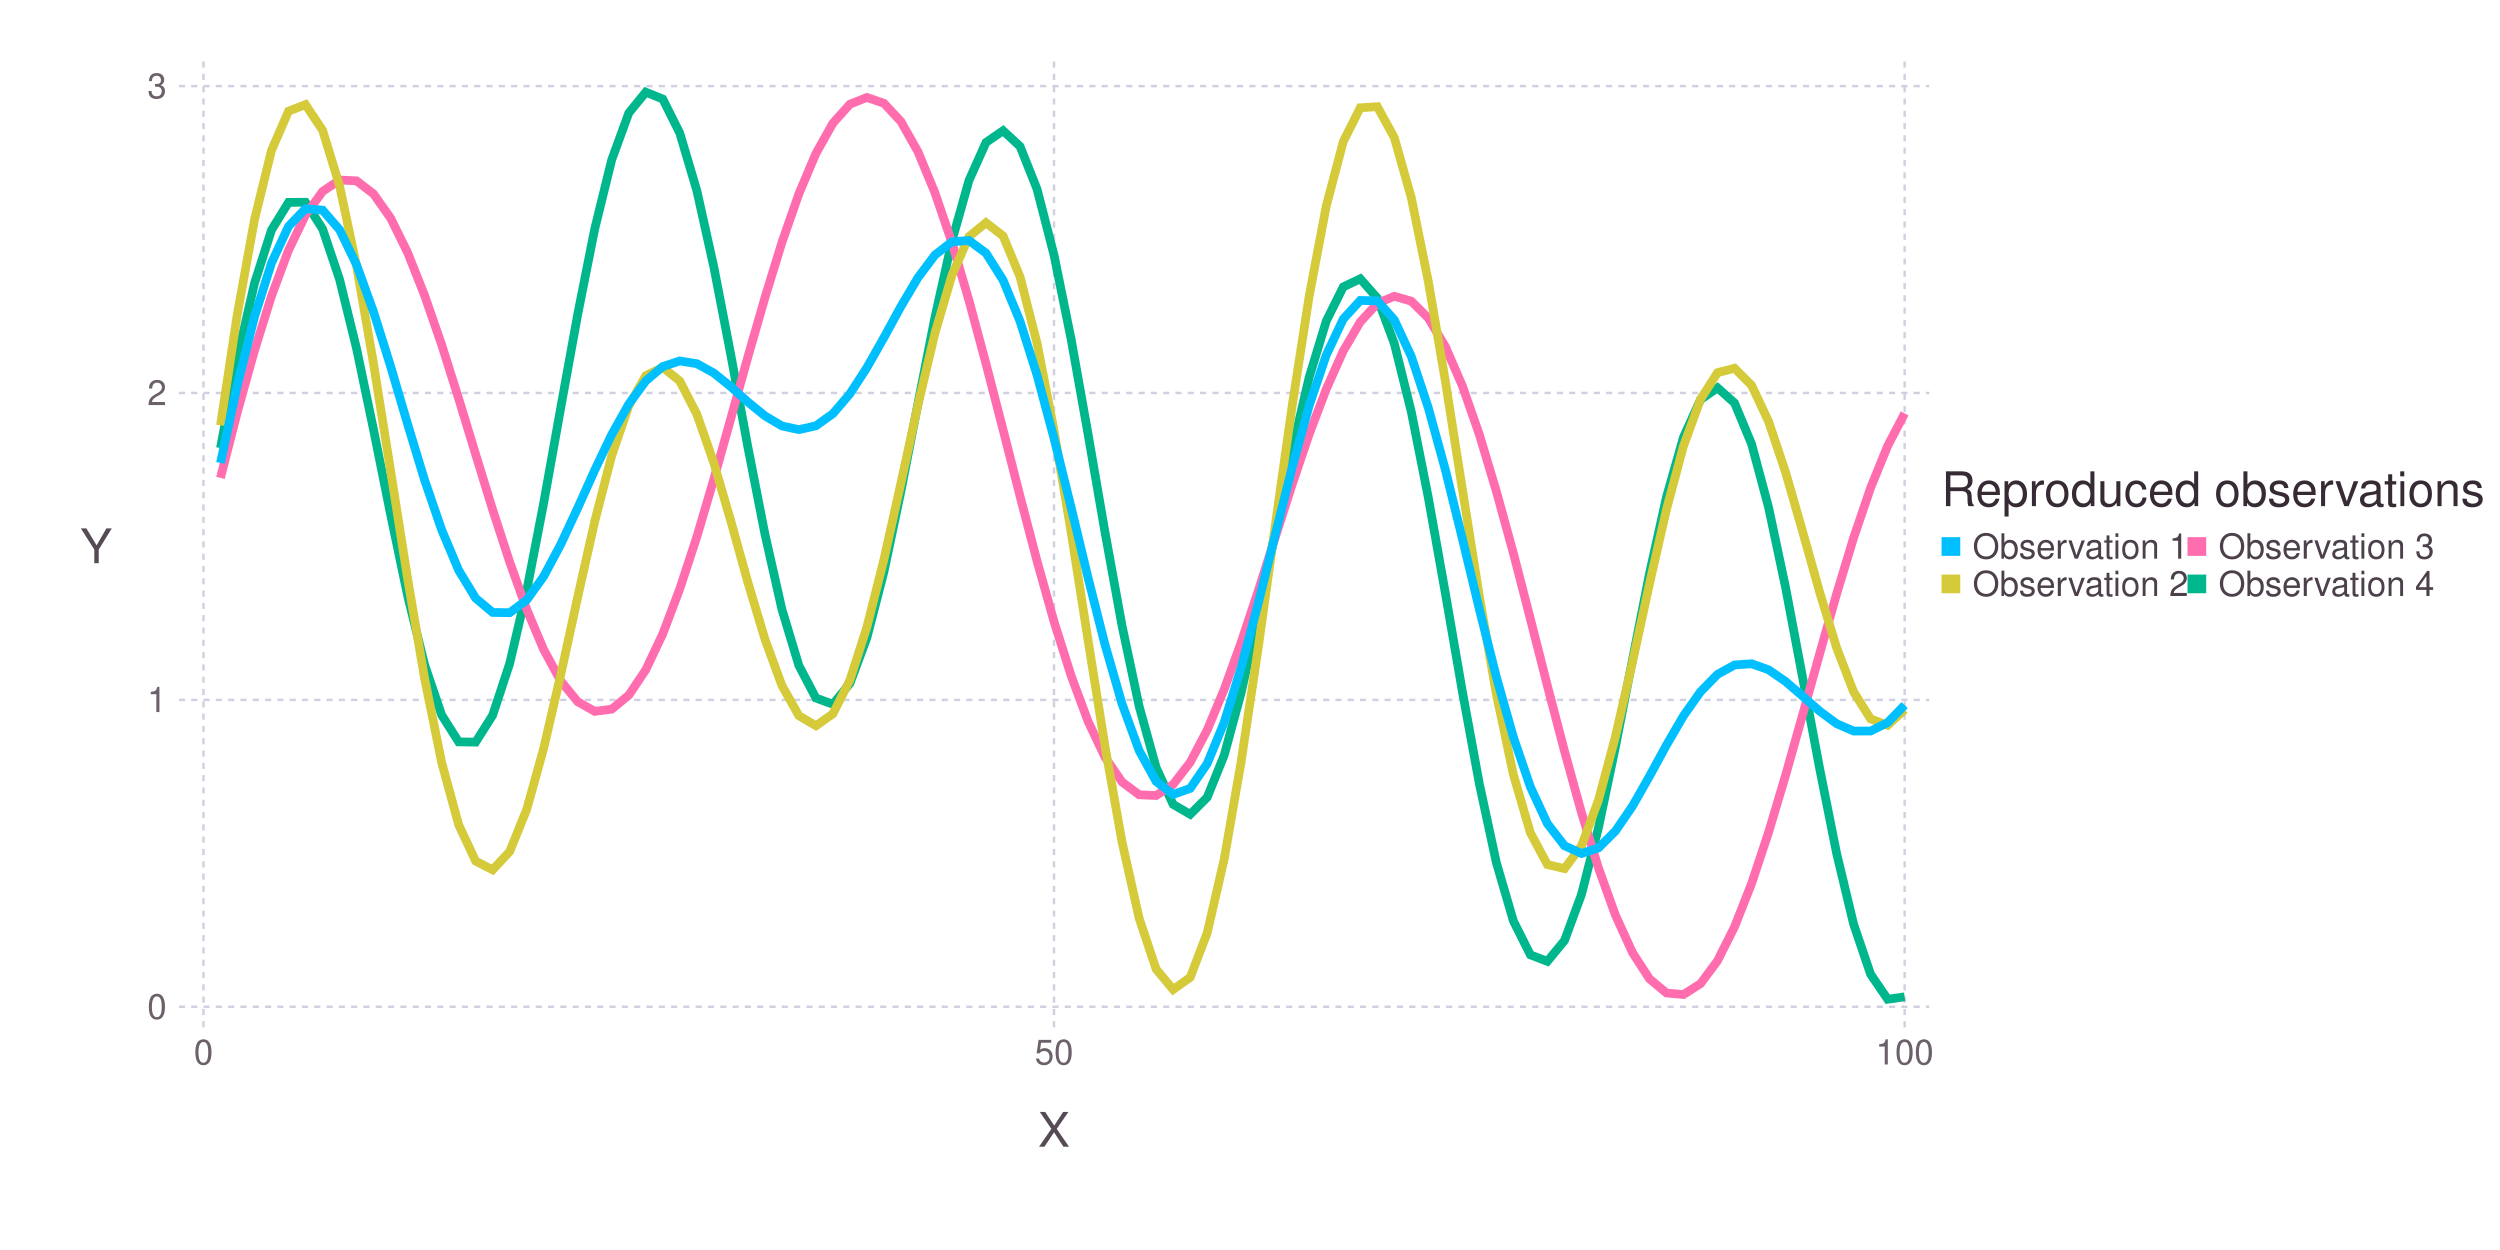
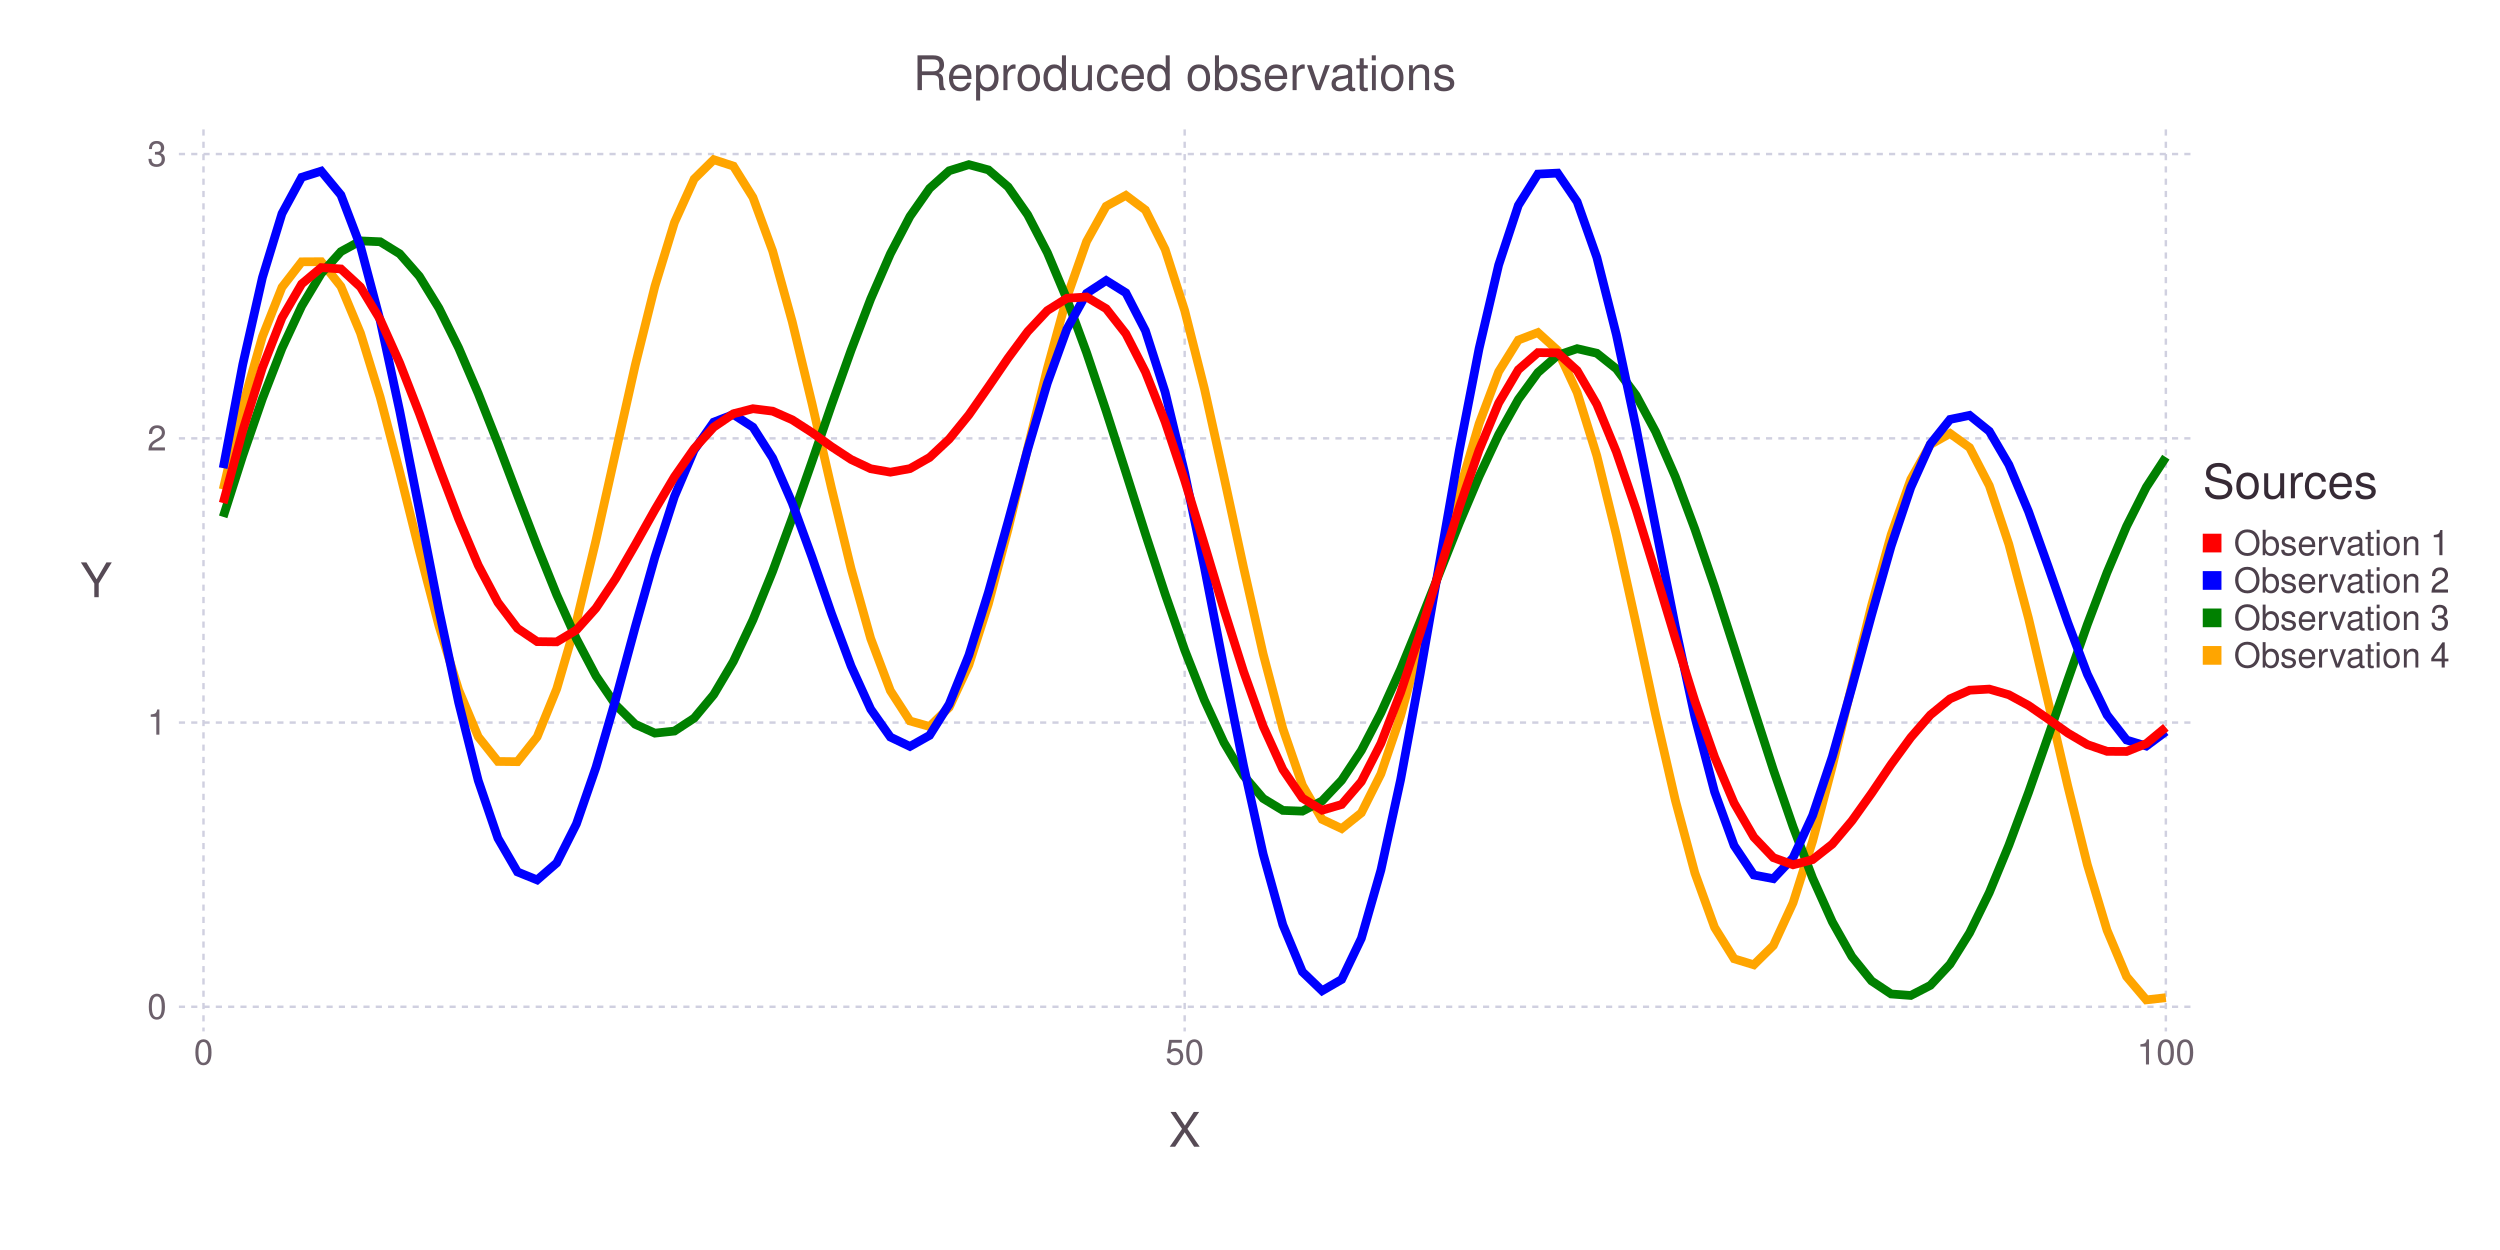
<svg xmlns="http://www.w3.org/2000/svg" version="1.2" width="203.2mm" height="101.6mm" viewBox="0 0 203.2 101.6" stroke="none" fill="#000000" stroke-width="0.3" font-size="3.88">
-   <g class="plotroot xscalable yscalable" id="img-3c8d3feb-1">
-     <g font-size="3.88" font-family="'PT Sans','Helvetica Neue','Helvetica',sans-serif" fill="#564A55" stroke="#000000" stroke-opacity="0.000" id="img-3c8d3feb-2">
-       <text x="85.67" y="90.88" text-anchor="middle" dy="0.6em">X</text>
-     </g>
-     <g class="guide xlabels" font-size="2.82" font-family="'PT Sans Caption','Helvetica Neue','Helvetica',sans-serif" fill="#6C606B" id="img-3c8d3feb-3">
-       <text x="16.54" y="84.83" text-anchor="middle" dy="0.6em">0</text>
-       <text x="85.67" y="84.83" text-anchor="middle" dy="0.6em">50</text>
-       <text x="154.81" y="84.83" text-anchor="middle" dy="0.6em">100</text>
-     </g>
-     <g class="guide colorkey" id="img-3c8d3feb-4">
-       <g fill="#4C404B" font-size="2.82" font-family="'PT Sans','Helvetica Neue','Helvetica',sans-serif" id="img-3c8d3feb-5">
-         <text x="180.32" y="44.42" dy="0.35em" id="img-3c8d3feb-6" class="color_Observation_3">Observation 3</text>
-         <text x="180.32" y="47.46" dy="0.35em" id="img-3c8d3feb-7" class="color_Observation_4">Observation 4</text>
-       </g>
-       <g stroke="#000000" stroke-opacity="0.000" id="img-3c8d3feb-8">
-         <rect x="177.8" y="43.66" width="1.52" height="1.52" id="img-3c8d3feb-9" fill="#FF6DAE" class="color_Observation_3" />
-         <rect x="177.8" y="46.7" width="1.52" height="1.52" id="img-3c8d3feb-10" fill="#00B78D" class="color_Observation_4" />
-       </g>
-       <g fill="#4C404B" font-size="2.82" font-family="'PT Sans','Helvetica Neue','Helvetica',sans-serif" id="img-3c8d3feb-11">
-         <text x="160.33" y="44.42" dy="0.35em" id="img-3c8d3feb-12" class="color_Observation_1">Observation 1</text>
-         <text x="160.33" y="47.46" dy="0.35em" id="img-3c8d3feb-13" class="color_Observation_2">Observation 2</text>
-       </g>
-       <g stroke="#000000" stroke-opacity="0.000" id="img-3c8d3feb-14">
-         <rect x="157.81" y="43.66" width="1.52" height="1.52" id="img-3c8d3feb-15" fill="#00BFFF" class="color_Observation_1" />
-         <rect x="157.81" y="46.7" width="1.52" height="1.52" id="img-3c8d3feb-16" fill="#D4CA3A" class="color_Observation_2" />
-       </g>
-       <g fill="#362A35" font-size="3.88" font-family="'PT Sans','Helvetica Neue','Helvetica',sans-serif" stroke="#000000" stroke-opacity="0.000" id="img-3c8d3feb-17">
-         <text x="157.81" y="41.14" id="img-3c8d3feb-18">Reproduced observations</text>
+   <g class="plotroot xscalable yscalable" id="img-ee1e8667-1">
+     <g font-size="3.88" font-family="'PT Sans','Helvetica Neue','Helvetica',sans-serif" fill="#564A55" stroke="#000000" stroke-opacity="0.000" id="img-ee1e8667-2">
+       <g transform="translate(96.29,90.88)">
+         <g class="primitive">
+           <text text-anchor="middle" dy="0.6em">X</text>
+         </g>
      </g>
    </g>
-     <g clip-path="url(#img-3c8d3feb-19)">
-       <g id="img-3c8d3feb-20">
-         <g pointer-events="visible" opacity="1" fill="#000000" fill-opacity="0.000" stroke="#000000" stroke-opacity="0.000" class="guide background" id="img-3c8d3feb-21">
-           <rect x="14.54" y="5" width="142.27" height="78.83" id="img-3c8d3feb-22" />
+     <g class="guide xlabels" font-size="2.82" font-family="'PT Sans Caption','Helvetica Neue','Helvetica',sans-serif" fill="#6C606B" id="img-ee1e8667-3">
+       <g transform="translate(16.54,84.83)">
+         <g class="primitive">
+           <text text-anchor="middle" dy="0.6em">0</text>
        </g>
-         <g class="guide ygridlines xfixed" stroke-dasharray="0.5,0.5" stroke-width="0.2" stroke="#D0D0E0" id="img-3c8d3feb-23">
-           <path fill="none" d="M14.54,81.83 L 156.81 81.83" id="img-3c8d3feb-24" />
-           <path fill="none" d="M14.54,56.89 L 156.81 56.89" id="img-3c8d3feb-25" />
-           <path fill="none" d="M14.54,31.94 L 156.81 31.94" id="img-3c8d3feb-26" />
-           <path fill="none" d="M14.54,7 L 156.81 7" id="img-3c8d3feb-27" />
+       </g>
+       <g transform="translate(96.29,84.83)">
+         <g class="primitive">
+           <text text-anchor="middle" dy="0.6em">50</text>
        </g>
-         <g class="guide xgridlines yfixed" stroke-dasharray="0.5,0.5" stroke-width="0.2" stroke="#D0D0E0" id="img-3c8d3feb-28">
-           <path fill="none" d="M16.54,5 L 16.54 83.83" id="img-3c8d3feb-29" />
-           <path fill="none" d="M85.67,5 L 85.67 83.83" id="img-3c8d3feb-30" />
-           <path fill="none" d="M154.81,5 L 154.81 83.83" id="img-3c8d3feb-31" />
+       </g>
+       <g transform="translate(176.04,84.83)">
+         <g class="primitive">
+           <text text-anchor="middle" dy="0.6em">100</text>
        </g>
-         <g class="plotpanel" id="img-3c8d3feb-32">
-           <g stroke-width="0.71" fill="#000000" fill-opacity="0.000" class="geometry color_Observation_4" stroke-dasharray="none" stroke="#00B78D" id="img-3c8d3feb-33">
-             <path fill="none" d="M17.92,36.42 L 19.3 29.09 20.69 23.01 22.07 18.69 23.45 16.45 24.83 16.44 26.22 18.61 27.6 22.71 28.98 28.33 30.36 34.92 31.75 41.83 33.13 48.41 34.51 54.03 35.9 58.12 37.28 60.3 38.66 60.32 40.04 58.14 41.43 53.92 42.81 48.01 44.19 40.89 45.57 33.18 46.96 25.53 48.34 18.6 49.72 12.99 51.11 9.18 52.49 7.49 53.87 8.05 55.25 10.81 56.64 15.5 58.02 21.7 59.4 28.84 60.78 36.3 62.17 43.4 63.55 49.51 64.93 54.09 66.32 56.74 67.7 57.24 69.08 55.55 70.46 51.84 71.85 46.46 73.23 39.92 74.61 32.81 75.99 25.81 77.38 19.56 78.76 14.66 80.14 11.58 81.53 10.62 82.91 11.9 84.29 15.37 85.67 20.73 87.06 27.56 88.44 35.3 89.82 43.29 91.2 50.87 92.59 57.41 93.97 62.38 95.35 65.38 96.74 66.19 98.12 64.81 99.5 61.39 100.88 56.31 102.27 50.06 103.65 43.26 105.03 36.58 106.41 30.66 107.8 26.09 109.18 23.32 110.56 22.66 111.95 24.23 113.33 27.92 114.71 33.47 116.09 40.43 117.48 48.22 118.86 56.2 120.24 63.7 121.62 70.1 123.01 74.86 124.39 77.61 125.77 78.14 127.16 76.45 128.54 72.71 129.92 67.29 131.3 60.72 132.69 53.61 134.07 46.62 135.45 40.41 136.83 35.54 138.22 32.48 139.6 31.52 140.98 32.75 142.37 36.09 143.75 41.24 145.13 47.74 146.51 55.04 147.9 62.46 149.28 69.36 150.66 75.11 152.04 79.18 153.43 81.22 154.81 81.02" id="img-3c8d3feb-34" />
+       </g>
+     </g>
+     <g class="guide colorkey" id="img-ee1e8667-4">
+       <g fill="#4C404B" font-size="2.82" font-family="'PT Sans','Helvetica Neue','Helvetica',sans-serif" id="img-ee1e8667-5">
+         <g transform="translate(181.56,44.14)">
+           <g class="primitive">
+             <text dy="0.35em">Observation 1</text>
          </g>
-           <g stroke-width="0.71" fill="#000000" fill-opacity="0.000" class="geometry color_Observation_3" stroke-dasharray="none" stroke="#FF6DAE" id="img-3c8d3feb-35">
-             <path fill="none" d="M17.92,38.84 L 19.3 33.46 20.69 28.47 22.07 24.05 23.45 20.34 24.83 17.48 26.22 15.56 27.6 14.63 28.98 14.7 30.36 15.76 31.75 17.73 33.13 20.53 34.51 24.01 35.9 28.03 37.28 32.4 38.66 36.93 40.04 41.42 41.43 45.69 42.81 49.53 44.19 52.8 45.57 55.34 46.96 57.04 48.34 57.82 49.72 57.64 51.11 56.5 52.49 54.44 53.87 51.52 55.25 47.87 56.64 43.63 58.02 38.95 59.4 34.02 60.78 29.04 62.17 24.21 63.55 19.72 64.93 15.76 66.32 12.47 67.7 10.01 69.08 8.47 70.46 7.92 71.85 8.4 73.23 9.88 74.61 12.33 75.99 15.66 77.38 19.74 78.76 24.43 80.14 29.56 81.53 34.93 82.91 40.34 84.29 45.6 85.67 50.52 87.06 54.92 88.44 58.64 89.82 61.55 91.2 63.56 92.59 64.6 93.97 64.66 95.35 63.76 96.74 61.96 98.12 59.34 99.5 56.04 100.88 52.21 102.27 48.03 103.65 43.68 105.03 39.37 106.41 35.29 107.8 31.62 109.18 28.53 110.56 26.17 111.95 24.66 113.33 24.08 114.71 24.48 116.09 25.85 117.48 28.17 118.86 31.36 120.24 35.32 121.62 39.92 123.01 44.97 124.39 50.31 125.77 55.73 127.16 61.04 128.54 66.04 129.92 70.54 131.3 74.38 132.69 77.43 134.07 79.56 135.45 80.71 136.83 80.84 138.22 79.95 139.6 78.09 140.98 75.34 142.37 71.81 143.75 67.65 145.13 63.03 146.51 58.12 147.9 53.14 149.28 48.28 150.66 43.72 152.04 39.66 153.43 36.24 154.81 33.6" id="img-3c8d3feb-36" />
+         </g>
+         <g transform="translate(181.56,47.18)">
+           <g class="primitive">
+             <text dy="0.35em">Observation 2</text>
          </g>
-           <g stroke-width="0.71" fill="#000000" fill-opacity="0.000" class="geometry color_Observation_2" stroke-dasharray="none" stroke="#D4CA3A" id="img-3c8d3feb-37">
-             <path fill="none" d="M17.92,34.57 L 19.3 25.48 20.69 17.83 22.07 12.22 23.45 9.04 24.83 8.5 26.22 10.59 27.6 15.1 28.98 21.61 30.36 29.56 31.75 38.27 33.13 47.03 34.51 55.14 35.9 61.98 37.28 67.04 38.66 69.99 40.04 70.7 41.43 69.21 42.81 65.79 44.19 60.83 45.57 54.87 46.96 48.51 48.34 42.38 49.72 37.04 51.11 32.98 52.49 30.53 53.87 29.86 55.25 30.97 56.64 33.67 58.02 37.62 59.4 42.35 60.78 47.31 62.17 51.94 63.55 55.71 64.93 58.17 66.32 58.99 67.7 58.02 69.08 55.28 70.46 50.97 71.85 45.46 73.23 39.25 74.61 32.92 75.99 27.09 77.38 22.35 78.76 19.23 80.14 18.1 81.53 19.18 82.91 22.5 84.29 27.89 85.67 34.98 87.06 43.25 88.44 52.05 89.82 60.69 91.2 68.44 92.59 74.64 93.97 78.77 95.35 80.43 96.74 79.44 98.12 75.83 99.5 69.84 100.88 61.91 102.27 52.64 103.65 42.74 105.03 32.97 106.41 24.07 107.8 16.74 109.18 11.51 110.56 8.76 111.95 8.67 113.33 11.19 114.71 16.07 116.09 22.86 117.48 30.99 118.86 39.76 120.24 48.46 121.62 56.4 123.01 62.97 124.39 67.69 125.77 70.27 127.16 70.6 128.54 68.76 129.92 65.05 131.3 59.88 132.69 53.81 134.07 47.45 135.45 41.41 136.83 36.26 138.22 32.45 139.6 30.29 140.98 29.93 142.37 31.32 143.75 34.26 145.13 38.38 146.51 43.18 147.9 48.13 149.28 52.65 150.66 56.23 152.04 58.43 153.43 58.95 154.81 57.68" id="img-3c8d3feb-38" />
+         </g>
+         <g transform="translate(181.56,50.22)">
+           <g class="primitive">
+             <text dy="0.35em">Observation 3</text>
          </g>
-           <g stroke-width="0.71" fill="#000000" fill-opacity="0.000" class="geometry color_Observation_1" stroke-dasharray="none" stroke="#00BFFF" id="img-3c8d3feb-39">
-             <path fill="none" d="M17.92,37.63 L 19.3 31.27 20.69 25.74 22.07 21.37 23.45 18.4 24.83 16.96 26.22 17.08 27.6 18.67 28.98 21.52 30.36 25.34 31.75 29.78 33.13 34.47 34.51 39.02 35.9 43.07 37.28 46.35 38.66 48.62 40.04 49.78 41.43 49.8 42.81 48.77 44.19 46.85 45.57 44.26 46.96 41.28 48.34 38.21 49.72 35.32 51.11 32.84 52.49 30.96 53.87 29.79 55.25 29.34 56.64 29.56 58.02 30.32 59.4 31.43 60.78 32.67 62.17 33.8 63.55 34.62 64.93 34.92 66.32 34.61 67.7 33.62 69.08 32.01 70.46 29.88 71.85 27.43 73.23 24.9 74.61 22.57 75.99 20.73 77.38 19.65 78.76 19.55 80.14 20.57 81.53 22.77 82.91 26.12 84.29 30.49 85.67 35.63 87.06 41.24 88.44 46.97 89.82 52.42 91.2 57.21 92.59 61.01 93.97 63.52 95.35 64.57 96.74 64.08 98.12 62.07 99.5 58.72 100.88 54.26 102.27 49.04 103.65 43.47 105.03 37.98 106.41 32.97 107.8 28.85 109.18 25.93 110.56 24.42 111.95 24.45 113.33 26 114.71 28.97 116.09 33.14 117.48 38.19 118.86 43.78 120.24 49.51 121.62 55.01 123.01 59.92 124.39 63.96 125.77 66.94 127.16 68.74 128.54 69.37 129.92 68.92 131.3 67.55 132.69 65.52 134.07 63.09 135.45 60.56 136.83 58.19 138.22 56.22 139.6 54.81 140.98 54.05 142.37 53.95 143.75 54.44 145.13 55.39 146.51 56.58 147.9 57.8 149.28 58.82 150.66 59.42 152.04 59.42 153.43 58.73 154.81 57.31" id="img-3c8d3feb-40" />
+         </g>
+         <g transform="translate(181.56,53.27)">
+           <g class="primitive">
+             <text dy="0.35em">Observation 4</text>
+           </g>
+         </g>
+       </g>
+       <g stroke="#000000" stroke-opacity="0.000" id="img-ee1e8667-6">
+         <g transform="translate(179.8,44.14)" fill="#FF0000">
+           <path d="M-0.76,-0.76 L 0.76 -0.76 0.76 0.76 -0.76 0.76 z" class="primitive" />
+         </g>
+         <g transform="translate(179.8,47.18)" fill="#0000FF">
+           <path d="M-0.76,-0.76 L 0.76 -0.76 0.76 0.76 -0.76 0.76 z" class="primitive" />
+         </g>
+         <g transform="translate(179.8,50.22)" fill="#008000">
+           <path d="M-0.76,-0.76 L 0.76 -0.76 0.76 0.76 -0.76 0.76 z" class="primitive" />
+         </g>
+         <g transform="translate(179.8,53.27)" fill="#FFA500">
+           <path d="M-0.76,-0.76 L 0.76 -0.76 0.76 0.76 -0.76 0.76 z" class="primitive" />
+         </g>
+       </g>
+       <g fill="#362A35" font-size="3.88" font-family="'PT Sans','Helvetica Neue','Helvetica',sans-serif" stroke="#000000" stroke-opacity="0.000" id="img-ee1e8667-7">
+         <g transform="translate(179.04,40.5)">
+           <g class="primitive">
+             <text>Sources</text>
          </g>
        </g>
      </g>
    </g>
-     <g class="guide ylabels" font-size="2.82" font-family="'PT Sans Caption','Helvetica Neue','Helvetica',sans-serif" fill="#6C606B" id="img-3c8d3feb-41">
-       <text x="13.54" y="81.83" text-anchor="end" dy="0.35em" id="img-3c8d3feb-42">0</text>
-       <text x="13.54" y="56.89" text-anchor="end" dy="0.35em" id="img-3c8d3feb-43">1</text>
-       <text x="13.54" y="31.94" text-anchor="end" dy="0.35em" id="img-3c8d3feb-44">2</text>
-       <text x="13.54" y="7" text-anchor="end" dy="0.35em" id="img-3c8d3feb-45">3</text>
+     <g clip-path="url(#img-ee1e8667-8)">
+       <g id="img-ee1e8667-9">
+         <g pointer-events="visible" opacity="1" fill="#000000" fill-opacity="0.000" stroke="#000000" stroke-opacity="0.000" class="guide background" id="img-ee1e8667-10">
+           <g transform="translate(96.29,47.18)">
+             <path d="M-81.75,-36.66 L 81.75 -36.66 81.75 36.66 -81.75 36.66 z" class="primitive" />
+           </g>
+         </g>
+         <g class="guide ygridlines xfixed" stroke-dasharray="0.5,0.5" stroke-width="0.2" stroke="#D0D0E0" id="img-ee1e8667-11">
+           <g transform="translate(96.29,81.83)">
+             <path fill="none" d="M-81.75,0 L 81.75 0" class="primitive" />
+           </g>
+           <g transform="translate(96.29,58.73)">
+             <path fill="none" d="M-81.75,0 L 81.75 0" class="primitive" />
+           </g>
+           <g transform="translate(96.29,35.63)">
+             <path fill="none" d="M-81.75,0 L 81.75 0" class="primitive" />
+           </g>
+           <g transform="translate(96.29,12.52)">
+             <path fill="none" d="M-81.75,0 L 81.75 0" class="primitive" />
+           </g>
+         </g>
+         <g class="guide xgridlines yfixed" stroke-dasharray="0.5,0.5" stroke-width="0.2" stroke="#D0D0E0" id="img-ee1e8667-12">
+           <g transform="translate(16.54,47.18)">
+             <path fill="none" d="M0,-36.66 L 0 36.66" class="primitive" />
+           </g>
+           <g transform="translate(96.29,47.18)">
+             <path fill="none" d="M0,-36.66 L 0 36.66" class="primitive" />
+           </g>
+           <g transform="translate(176.04,47.18)">
+             <path fill="none" d="M0,-36.66 L 0 36.66" class="primitive" />
+           </g>
+         </g>
+         <g class="plotpanel" id="img-ee1e8667-13">
+           <g stroke-width="0.71" fill="#000000" fill-opacity="0.000" class="geometry" id="img-ee1e8667-14">
+             <g stroke-dasharray="none" stroke="#FFA500" id="img-ee1e8667-15">
+               <g transform="translate(97.09,45.05)">
+                 <path fill="none" d="M-78.95,-5.27 L -77.36 -12.07 -75.76 -17.69 -74.17 -21.7 -72.57 -23.77 -70.98 -23.78 -69.38 -21.77 -67.79 -17.97 -66.19 -12.77 -64.6 -6.67 -63 -0.26 -61.41 5.83 -59.81 11.03 -58.22 14.83 -56.62 16.84 -55.03 16.86 -53.43 14.84 -51.84 10.94 -50.24 5.46 -48.65 -1.13 -47.05 -8.28 -45.46 -15.36 -43.86 -21.78 -42.27 -26.97 -40.67 -30.5 -39.08 -32.07 -37.48 -31.55 -35.89 -29 -34.29 -24.65 -32.7 -18.91 -31.1 -12.29 -29.51 -5.39 -27.91 1.19 -26.32 6.85 -24.72 11.09 -23.13 13.55 -21.53 14 -19.94 12.44 -18.34 9 -16.75 4.02 -15.15 -2.04 -13.56 -8.62 -11.96 -15.1 -10.37 -20.89 -8.77 -25.43 -7.18 -28.29 -5.58 -29.17 -3.99 -27.98 -2.39 -24.78 -0.8 -19.81 0.8 -13.48 2.39 -6.31 3.99 1.09 5.58 8.11 7.18 14.17 8.77 18.77 10.37 21.55 11.96 22.3 13.56 21.02 15.15 17.85 16.75 13.14 18.34 7.36 19.94 1.06 21.53 -5.13 23.13 -10.61 24.72 -14.84 26.32 -17.41 27.91 -18.02 29.51 -16.57 31.1 -13.15 32.7 -8.01 34.29 -1.56 35.89 5.65 37.48 13.04 39.08 19.99 40.67 25.91 42.27 30.33 43.86 32.88 45.46 33.37 47.05 31.8 48.65 28.33 50.24 23.32 51.84 17.23 53.43 10.65 55.03 4.17 56.62 -1.58 58.22 -6.09 59.81 -8.92 61.41 -9.82 63 -8.67 64.6 -5.58 66.19 -0.81 67.79 5.21 69.38 11.97 70.98 18.84 72.57 25.23 74.17 30.56 75.76 34.33 77.36 36.22 78.95 36.04" class="primitive" />
+               </g>
+             </g>
+           </g>
+           <g stroke-width="0.71" fill="#000000" fill-opacity="0.000" class="geometry" id="img-ee1e8667-16">
+             <g stroke-dasharray="none" stroke="#008000" id="img-ee1e8667-17">
+               <g transform="translate(97.09,44.79)">
+                 <path fill="none" d="M-78.95,-2.78 L -77.36 -7.76 -75.76 -12.39 -74.17 -16.48 -72.57 -19.91 -70.98 -22.56 -69.38 -24.34 -67.79 -25.21 -66.19 -25.14 -64.6 -24.16 -63 -22.33 -61.41 -19.74 -59.81 -16.51 -58.22 -12.8 -56.62 -8.75 -55.03 -4.55 -53.43 -0.39 -51.84 3.56 -50.24 7.13 -48.65 10.15 -47.05 12.5 -45.46 14.08 -43.86 14.8 -42.27 14.63 -40.67 13.58 -39.08 11.67 -37.48 8.97 -35.89 5.59 -34.29 1.65 -32.7 -2.68 -31.1 -7.24 -29.51 -11.85 -27.91 -16.33 -26.32 -20.49 -24.72 -24.16 -23.13 -27.2 -21.53 -29.48 -19.94 -30.91 -18.34 -31.41 -16.75 -30.98 -15.15 -29.6 -13.56 -27.33 -11.96 -24.25 -10.37 -20.47 -8.77 -16.12 -7.18 -11.38 -5.58 -6.4 -3.99 -1.39 -2.39 3.49 -0.8 8.04 0.8 12.11 2.39 15.56 3.99 18.25 5.58 20.11 7.18 21.08 8.77 21.14 10.37 20.31 11.96 18.63 13.56 16.21 15.15 13.15 16.75 9.61 18.34 5.73 19.94 1.71 21.53 -2.29 23.13 -6.07 24.72 -9.47 26.32 -12.33 27.91 -14.51 29.51 -15.91 31.1 -16.45 32.7 -16.08 34.29 -14.81 35.89 -12.66 37.48 -9.7 39.08 -6.04 40.67 -1.78 42.27 2.9 43.86 7.84 45.46 12.86 47.05 17.78 48.65 22.41 50.24 26.58 51.84 30.14 53.43 32.96 55.03 34.94 56.62 36 58.22 36.12 59.81 35.3 61.41 33.58 63 31.03 64.6 27.76 66.19 23.91 67.79 19.62 69.38 15.08 70.98 10.47 72.57 5.96 74.17 1.74 75.76 -2.02 77.36 -5.19 78.95 -7.63" class="primitive" />
+               </g>
+             </g>
+           </g>
+           <g stroke-width="0.71" fill="#000000" fill-opacity="0.000" class="geometry" id="img-ee1e8667-18">
+             <g stroke-dasharray="none" stroke="#0000FF" id="img-ee1e8667-19">
+               <g transform="translate(97.09,46.25)">
+                 <path fill="none" d="M-78.95,-8.2 L -77.36 -16.62 -75.76 -23.69 -74.17 -28.89 -72.57 -31.84 -70.98 -32.34 -69.38 -30.4 -67.79 -26.23 -66.19 -20.2 -64.6 -12.84 -63 -4.77 -61.41 3.35 -59.81 10.86 -58.22 17.19 -56.62 21.88 -55.03 24.62 -53.43 25.27 -51.84 23.89 -50.24 20.72 -48.65 16.12 -47.05 10.61 -45.46 4.72 -43.86 -0.96 -42.27 -5.9 -40.67 -9.67 -39.08 -11.94 -37.48 -12.56 -35.89 -11.53 -34.29 -9.02 -32.7 -5.37 -31.1 -0.99 -29.51 3.61 -27.91 7.9 -26.32 11.39 -24.72 13.66 -23.13 14.42 -21.53 13.52 -19.94 10.98 -18.34 7 -16.75 1.89 -15.15 -3.86 -13.56 -9.72 -11.96 -15.12 -10.37 -19.51 -8.77 -22.41 -7.18 -23.45 -5.58 -22.45 -3.99 -19.37 -2.39 -14.38 -0.8 -7.81 0.8 -0.16 2.39 8 3.99 16 5.58 23.17 7.18 28.92 8.77 32.74 10.37 34.28 11.96 33.36 13.56 30.02 15.15 24.47 16.75 17.13 18.34 8.54 19.94 -0.63 21.53 -9.68 23.13 -17.92 24.72 -24.71 26.32 -29.56 27.91 -32.1 29.51 -32.18 31.1 -29.85 32.7 -25.33 34.29 -19.04 35.89 -11.51 37.48 -3.39 39.08 4.67 40.67 12.02 42.27 18.11 43.86 22.48 45.46 24.87 47.05 25.17 48.65 23.47 50.24 20.03 51.84 15.25 53.43 9.63 55.03 3.74 56.62 -1.86 58.22 -6.63 59.81 -10.16 61.41 -12.16 63 -12.49 64.6 -11.2 66.19 -8.48 67.79 -4.67 69.38 -0.22 70.98 4.36 72.57 8.55 74.17 11.86 75.76 13.9 77.36 14.39 78.95 13.21" class="primitive" />
+               </g>
+             </g>
+           </g>
+           <g stroke-width="0.71" fill="#000000" fill-opacity="0.000" class="geometry" id="img-ee1e8667-20">
+             <g stroke-dasharray="none" stroke="#FF0000" id="img-ee1e8667-21">
+               <g transform="translate(97.09,44.92)">
+                 <path fill="none" d="M-78.95,-4.03 L -77.36 -9.92 -75.76 -15.04 -74.17 -19.09 -72.57 -21.84 -70.98 -23.17 -69.38 -23.06 -67.79 -21.59 -66.19 -18.95 -64.6 -15.41 -63 -11.3 -61.41 -6.95 -59.81 -2.74 -58.22 1.02 -56.62 4.05 -55.03 6.15 -53.43 7.23 -51.84 7.25 -50.24 6.29 -48.65 4.51 -47.05 2.11 -45.46 -0.64 -43.86 -3.49 -42.27 -6.17 -40.67 -8.46 -39.08 -10.2 -37.48 -11.29 -35.89 -11.7 -34.29 -11.5 -32.7 -10.8 -31.1 -9.77 -29.51 -8.62 -27.91 -7.57 -26.32 -6.82 -24.72 -6.54 -23.13 -6.83 -21.53 -7.74 -19.94 -9.23 -18.34 -11.2 -16.75 -13.48 -15.15 -15.82 -13.56 -17.97 -11.96 -19.68 -10.37 -20.68 -8.77 -20.78 -7.18 -19.83 -5.58 -17.79 -3.99 -14.69 -2.39 -10.64 -0.8 -5.88 0.8 -0.68 2.39 4.62 3.99 9.67 5.58 14.11 7.18 17.62 8.77 19.95 10.37 20.93 11.96 20.47 13.56 18.61 15.15 15.5 16.75 11.37 18.34 6.54 19.94 1.39 21.53 -3.71 23.13 -8.34 24.72 -12.16 26.32 -14.87 27.91 -16.26 29.51 -16.24 31.1 -14.8 32.7 -12.05 34.29 -8.19 35.89 -3.51 37.48 1.67 39.08 6.98 40.67 12.07 42.27 16.61 43.86 20.36 45.46 23.12 47.05 24.79 48.65 25.37 50.24 24.95 51.84 23.69 53.43 21.8 55.03 19.56 56.62 17.21 58.22 15.02 59.81 13.19 61.41 11.88 63 11.18 64.6 11.09 66.19 11.55 67.79 12.42 69.38 13.52 70.98 14.66 72.57 15.6 74.17 16.15 75.76 16.16 77.36 15.52 78.95 14.2" class="primitive" />
+               </g>
+             </g>
+           </g>
+         </g>
+       </g>
    </g>
-     <g font-size="3.88" font-family="'PT Sans','Helvetica Neue','Helvetica',sans-serif" fill="#564A55" stroke="#000000" stroke-opacity="0.000" id="img-3c8d3feb-46">
-       <text x="9.11" y="44.42" text-anchor="end" dy="0.35em" id="img-3c8d3feb-47">Y</text>
+     <g class="guide ylabels" font-size="2.82" font-family="'PT Sans Caption','Helvetica Neue','Helvetica',sans-serif" fill="#6C606B" id="img-ee1e8667-22">
+       <g transform="translate(13.54,81.83)">
+         <g class="primitive">
+           <text text-anchor="end" dy="0.35em">0</text>
+         </g>
+       </g>
+       <g transform="translate(13.54,58.73)">
+         <g class="primitive">
+           <text text-anchor="end" dy="0.35em">1</text>
+         </g>
+       </g>
+       <g transform="translate(13.54,35.63)">
+         <g class="primitive">
+           <text text-anchor="end" dy="0.35em">2</text>
+         </g>
+       </g>
+       <g transform="translate(13.54,12.52)">
+         <g class="primitive">
+           <text text-anchor="end" dy="0.35em">3</text>
+         </g>
+       </g>
+     </g>
+     <g font-size="3.88" font-family="'PT Sans','Helvetica Neue','Helvetica',sans-serif" fill="#564A55" stroke="#000000" stroke-opacity="0.000" id="img-ee1e8667-23">
+       <g transform="translate(9.11,47.18)">
+         <g class="primitive">
+           <text text-anchor="end" dy="0.35em">Y</text>
+         </g>
+       </g>
+     </g>
+     <g font-size="3.88" font-family="'PT Sans','Helvetica Neue','Helvetica',sans-serif" fill="#564A55" stroke="#000000" stroke-opacity="0.000" id="img-ee1e8667-24">
+       <g transform="translate(96.29,5)">
+         <g class="primitive">
+           <text text-anchor="middle" dy="0.6em">Reproduced observations</text>
+         </g>
+       </g>
    </g>
  </g>
  <defs>
-     <clipPath id="img-3c8d3feb-19">
-       <path d="M14.54,5 L 156.81 5 156.81 83.83 14.54 83.83" />
+     <clipPath id="img-ee1e8667-8">
+       <path d="M14.54,10.52 L 178.04 10.52 178.04 83.83 14.54 83.83" />
    </clipPath>
  </defs>
</svg>
